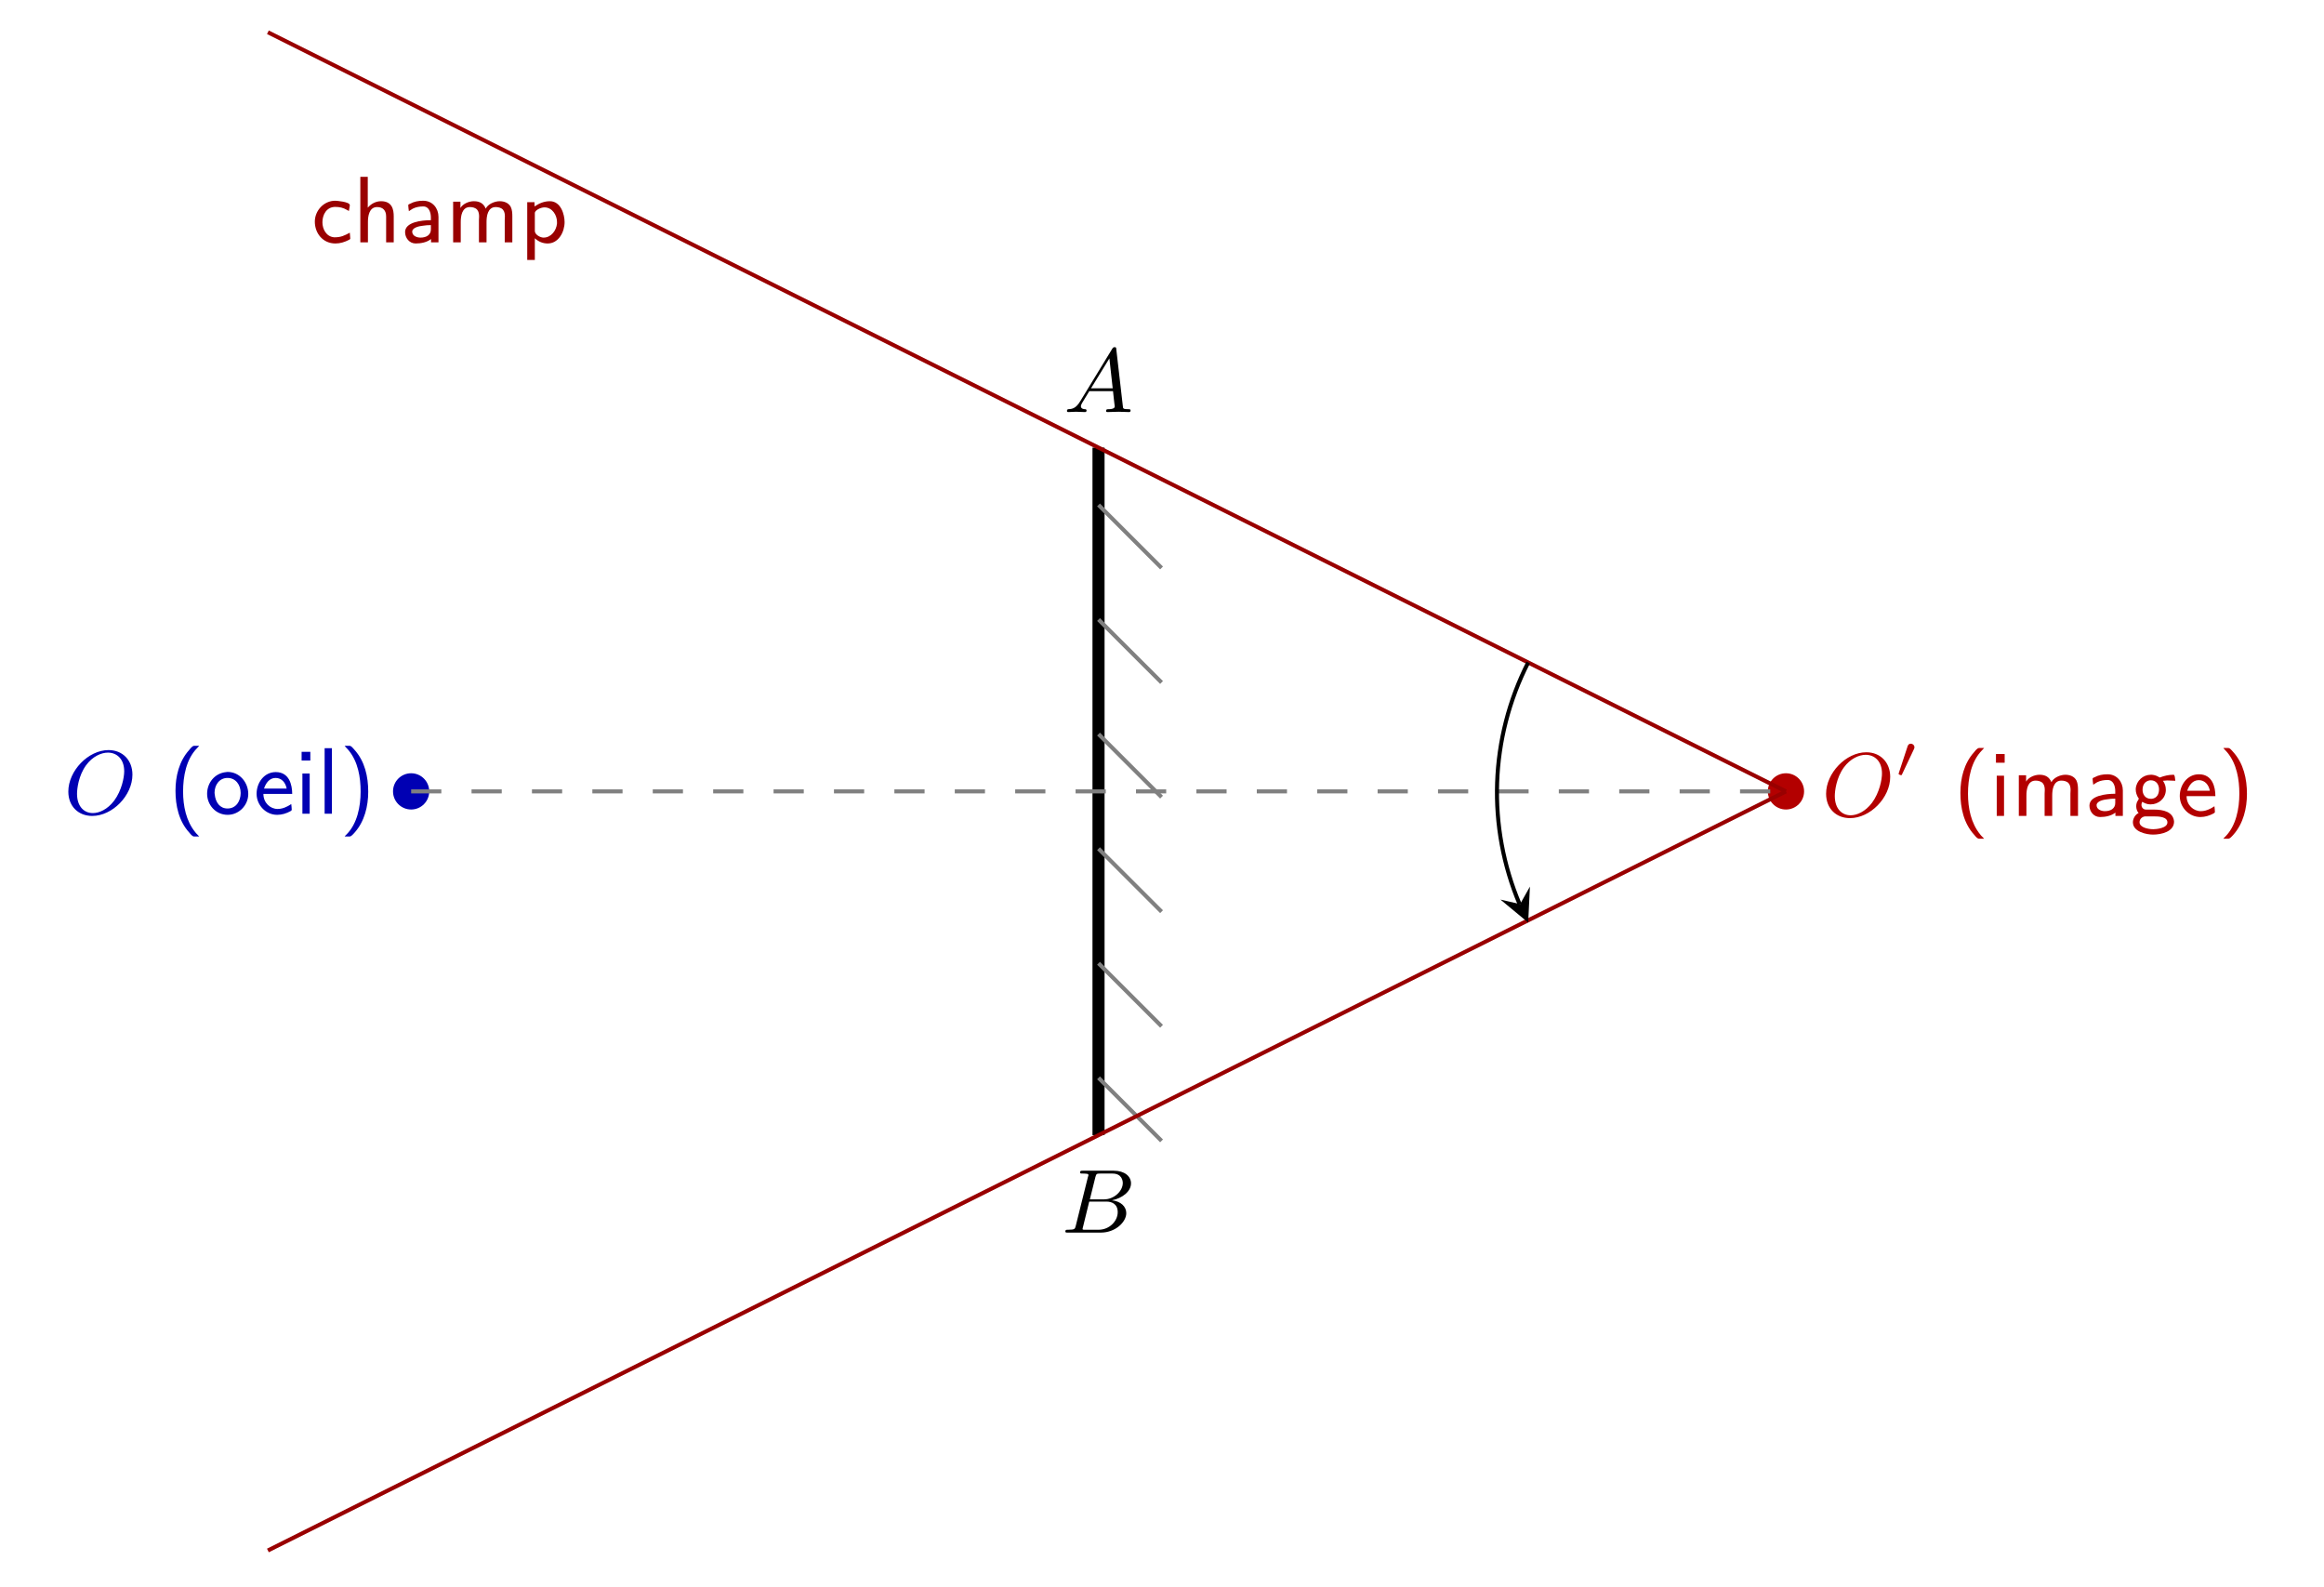
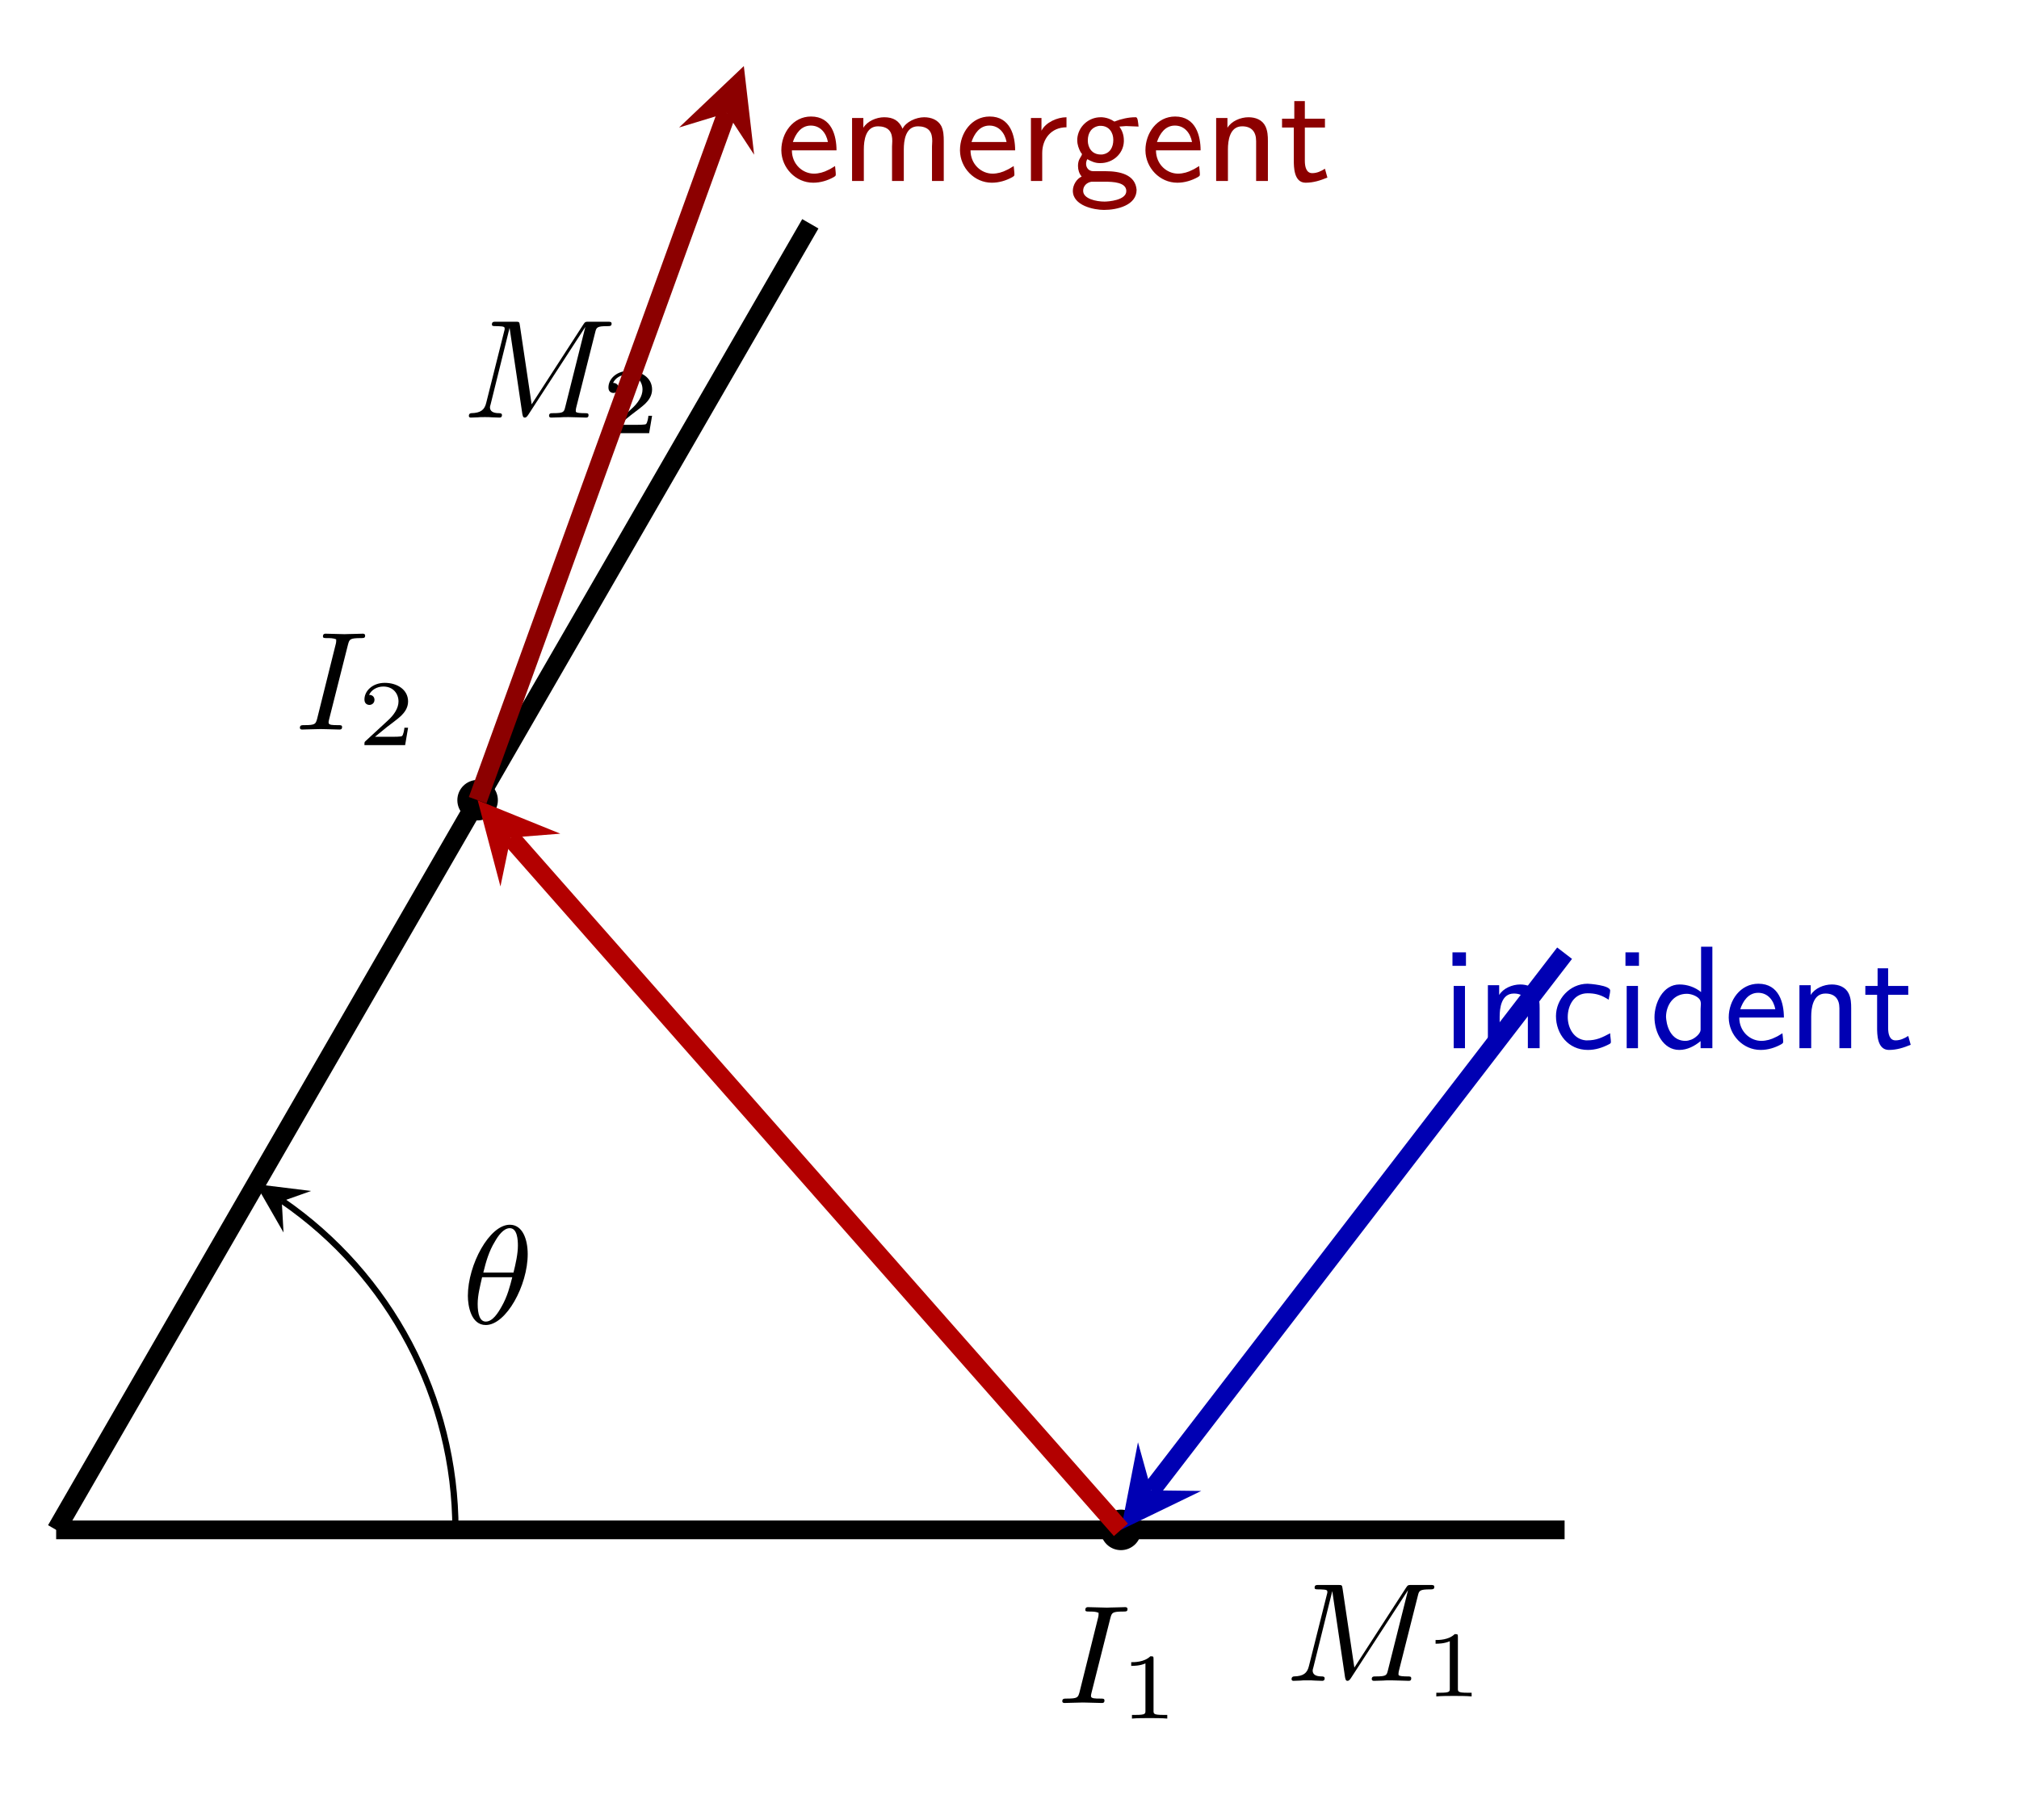
- <svg xmlns="http://www.w3.org/2000/svg" xmlns:xlink="http://www.w3.org/1999/xlink" width="229.414pt" height="156.612pt" viewBox="0 0 229.414 156.612">
+ <svg xmlns="http://www.w3.org/2000/svg" xmlns:xlink="http://www.w3.org/1999/xlink" width="128.645pt" height="115.983pt" viewBox="0 0 128.645 115.983">
  <defs>
    <g>
      <g id="glyph-0-0">
-         <path d="M 1.625 -1.047 C 1.188 -0.328 0.797 -0.297 0.438 -0.281 C 0.375 -0.266 0.328 -0.203 0.328 -0.109 C 0.328 -0.062 0.359 0 0.453 0 C 0.625 0 1.047 -0.031 1.219 -0.031 C 1.406 -0.031 1.891 0 2.094 0 C 2.141 0 2.266 0 2.266 -0.156 C 2.266 -0.266 2.156 -0.281 2.125 -0.281 C 2.047 -0.281 1.703 -0.297 1.703 -0.578 C 1.703 -0.703 1.812 -0.859 1.828 -0.906 L 2.531 -2.062 L 4.875 -2.062 C 4.891 -1.859 4.922 -1.562 4.953 -1.328 C 4.984 -0.984 5.047 -0.594 5.047 -0.562 C 5.047 -0.422 4.922 -0.281 4.391 -0.281 C 4.312 -0.281 4.188 -0.281 4.188 -0.109 C 4.188 -0.016 4.266 0 4.328 0 C 4.5 0 4.703 -0.016 4.891 -0.016 C 5.062 -0.016 5.281 -0.031 5.422 -0.031 C 5.719 -0.031 5.734 -0.031 5.953 -0.016 C 6.094 -0.016 6.297 0 6.438 0 C 6.5 0 6.609 0 6.609 -0.156 C 6.609 -0.281 6.516 -0.281 6.406 -0.281 C 5.875 -0.281 5.859 -0.344 5.844 -0.594 L 5.203 -6.156 C 5.188 -6.359 5.188 -6.406 5.031 -6.406 C 4.906 -6.406 4.859 -6.344 4.781 -6.219 Z M 2.703 -2.344 L 4.516 -5.297 L 4.844 -2.344 Z M 2.703 -2.344 " />
+         <path d="M 8.469 -5.422 C 8.547 -5.75 8.578 -5.828 9.266 -5.828 C 9.406 -5.828 9.516 -5.828 9.516 -5.984 C 9.516 -6.109 9.422 -6.109 9.25 -6.109 L 8.078 -6.109 C 7.859 -6.109 7.828 -6.109 7.719 -5.938 L 4.422 -0.844 L 3.672 -5.875 C 3.641 -6.109 3.625 -6.109 3.375 -6.109 L 2.156 -6.109 C 2 -6.109 1.891 -6.109 1.891 -5.938 C 1.891 -5.828 1.969 -5.828 2.156 -5.828 C 2.188 -5.828 2.344 -5.828 2.5 -5.812 C 2.656 -5.797 2.703 -5.766 2.703 -5.672 C 2.703 -5.625 2.703 -5.594 2.672 -5.5 L 1.531 -0.953 C 1.422 -0.484 1.172 -0.297 0.578 -0.281 C 0.547 -0.281 0.422 -0.266 0.422 -0.109 C 0.422 -0.094 0.422 0 0.547 0 C 0.656 0 0.891 -0.016 1 -0.016 C 1.141 -0.031 1.156 -0.031 1.453 -0.031 C 1.672 -0.031 1.688 -0.031 1.906 -0.016 C 2.047 -0.016 2.234 0 2.375 0 C 2.406 0 2.531 0 2.531 -0.156 C 2.531 -0.266 2.438 -0.281 2.344 -0.281 C 1.938 -0.281 1.766 -0.422 1.766 -0.656 C 1.766 -0.719 1.781 -0.734 1.812 -0.859 L 3.016 -5.719 L 3.828 -0.234 C 3.859 -0.094 3.875 0 3.984 0 C 4.094 0 4.141 -0.094 4.203 -0.172 L 7.844 -5.781 L 6.562 -0.672 C 6.484 -0.359 6.469 -0.281 5.797 -0.281 C 5.641 -0.281 5.531 -0.281 5.531 -0.109 C 5.531 -0.031 5.594 0 5.672 0 C 5.781 0 6.125 -0.016 6.234 -0.016 C 6.359 -0.031 6.594 -0.031 6.766 -0.031 C 6.797 -0.031 7.156 -0.016 7.344 -0.016 C 7.516 -0.016 7.719 0 7.891 0 C 7.938 0 8.047 0 8.047 -0.156 C 8.047 -0.281 7.969 -0.281 7.781 -0.281 C 7.734 -0.281 7.578 -0.281 7.438 -0.297 C 7.234 -0.328 7.234 -0.359 7.234 -0.438 C 7.234 -0.516 7.25 -0.594 7.266 -0.656 Z M 8.469 -5.422 " />
      </g>
      <g id="glyph-0-1">
-         <path d="M 1.453 -0.672 C 1.375 -0.359 1.359 -0.281 0.688 -0.281 C 0.516 -0.281 0.422 -0.281 0.422 -0.109 C 0.422 0 0.516 0 0.672 0 L 3.922 0 C 5.375 0 6.438 -1.047 6.438 -1.922 C 6.438 -2.562 5.906 -3.094 5.016 -3.188 C 6.047 -3.391 6.906 -4.062 6.906 -4.859 C 6.906 -5.562 6.266 -6.109 5.203 -6.109 L 2.141 -6.109 C 1.984 -6.109 1.875 -6.109 1.875 -5.938 C 1.875 -5.828 1.953 -5.828 2.141 -5.828 C 2.188 -5.828 2.344 -5.828 2.484 -5.812 C 2.641 -5.797 2.703 -5.781 2.703 -5.672 C 2.703 -5.625 2.688 -5.594 2.656 -5.5 Z M 2.844 -3.281 L 3.391 -5.484 C 3.484 -5.797 3.5 -5.828 3.875 -5.828 L 5.078 -5.828 C 6 -5.828 6.094 -5.125 6.094 -4.891 C 6.094 -4.109 5.25 -3.281 4.25 -3.281 Z M 2.422 -0.281 C 2.297 -0.281 2.281 -0.281 2.25 -0.281 C 2.156 -0.297 2.125 -0.297 2.125 -0.359 C 2.125 -0.391 2.125 -0.406 2.172 -0.578 L 2.781 -3.062 L 4.469 -3.062 C 5.016 -3.062 5.594 -2.828 5.594 -2.016 C 5.594 -1.125 4.766 -0.281 3.703 -0.281 Z M 2.422 -0.281 " />
+         <path d="M 4.172 -4.422 C 4.172 -5.344 3.859 -6.297 3.031 -6.297 C 1.734 -6.297 0.359 -3.75 0.359 -1.766 C 0.359 -1.125 0.562 0.094 1.5 0.094 C 2.797 0.094 4.172 -2.422 4.172 -4.422 Z M 1.344 -3.25 C 1.516 -3.953 1.703 -4.609 2.078 -5.219 C 2.281 -5.578 2.625 -6.078 3.031 -6.078 C 3.516 -6.078 3.547 -5.312 3.547 -4.969 C 3.547 -4.438 3.406 -3.812 3.266 -3.25 Z M 3.188 -2.953 C 3.047 -2.391 2.875 -1.719 2.516 -1.094 C 2.281 -0.672 1.938 -0.125 1.5 -0.125 C 1.125 -0.125 0.984 -0.594 0.984 -1.25 C 0.984 -1.812 1.141 -2.391 1.266 -2.953 Z M 3.188 -2.953 " />
      </g>
      <g id="glyph-0-2">
-         <path d="M 6.781 -3.875 C 6.781 -5.281 5.828 -6.297 4.422 -6.297 C 2.422 -6.297 0.453 -4.25 0.453 -2.203 C 0.453 -0.734 1.453 0.203 2.812 0.203 C 4.797 0.203 6.781 -1.797 6.781 -3.875 Z M 2.875 -0.078 C 2.016 -0.078 1.312 -0.719 1.312 -1.984 C 1.312 -2.453 1.453 -3.766 2.203 -4.797 C 2.844 -5.672 3.703 -6.047 4.359 -6.047 C 5.234 -6.047 5.969 -5.422 5.969 -4.203 C 5.969 -3.625 5.734 -2.328 4.984 -1.312 C 4.312 -0.422 3.484 -0.078 2.875 -0.078 Z M 2.875 -0.078 " />
+         <path d="M 3.406 -5.406 C 3.5 -5.75 3.516 -5.828 4.234 -5.828 C 4.406 -5.828 4.5 -5.828 4.5 -5.984 C 4.5 -6.094 4.406 -6.109 4.359 -6.109 C 4.172 -6.109 3.969 -6.094 3.797 -6.094 C 3.578 -6.094 3.25 -6.078 3.188 -6.078 C 2.969 -6.078 2.766 -6.094 2.562 -6.094 C 2.375 -6.094 2.156 -6.109 1.984 -6.109 C 1.938 -6.109 1.812 -6.109 1.812 -5.938 C 1.812 -5.828 1.891 -5.828 2.078 -5.828 C 2.266 -5.828 2.469 -5.828 2.656 -5.75 C 2.656 -5.719 2.656 -5.688 2.656 -5.672 C 2.656 -5.641 2.656 -5.547 2.641 -5.5 L 1.438 -0.672 C 1.344 -0.359 1.328 -0.281 0.641 -0.281 C 0.453 -0.281 0.344 -0.281 0.344 -0.109 C 0.344 -0.078 0.359 0 0.484 0 C 0.656 0 0.859 -0.016 1.047 -0.016 C 1.25 -0.016 1.453 -0.031 1.656 -0.031 C 1.875 -0.031 2.078 -0.016 2.281 -0.016 C 2.469 -0.016 2.688 0 2.859 0 C 2.922 0 3.031 0 3.031 -0.156 C 3.031 -0.281 2.953 -0.281 2.766 -0.281 C 2.438 -0.281 2.172 -0.281 2.172 -0.438 C 2.172 -0.5 2.172 -0.516 2.203 -0.641 Z M 3.406 -5.406 " />
      </g>
      <g id="glyph-1-0">
-         <path d="M 3.062 2.234 C 2.938 2.078 2.781 1.969 2.672 1.812 C 1.766 0.703 1.469 -0.781 1.469 -2.203 C 1.469 -3.688 1.766 -5.406 2.875 -6.516 C 2.938 -6.578 3 -6.641 3.062 -6.719 L 2.562 -6.719 C 2.391 -6.719 2.203 -6.469 2.062 -6.297 C 1.078 -5.203 0.719 -3.719 0.719 -2.281 C 0.719 -0.812 1.047 0.719 2.078 1.844 C 2.219 2.016 2.391 2.234 2.562 2.234 Z M 3.062 2.234 " />
+         <path d="M 2.141 -3.797 C 2.141 -3.969 2.125 -3.969 1.938 -3.969 C 1.547 -3.594 0.938 -3.594 0.719 -3.594 L 0.719 -3.359 C 0.875 -3.359 1.266 -3.359 1.625 -3.516 L 1.625 -0.5 C 1.625 -0.312 1.625 -0.234 1.016 -0.234 L 0.766 -0.234 L 0.766 0 C 1.094 -0.031 1.547 -0.031 1.891 -0.031 C 2.219 -0.031 2.688 -0.031 3.016 0 L 3.016 -0.234 L 2.75 -0.234 C 2.141 -0.234 2.141 -0.312 2.141 -0.5 Z M 2.141 -3.797 " />
      </g>
      <g id="glyph-1-1">
-         <path d="M 2.156 -4.125 C 0.984 -4.016 0.266 -3.031 0.266 -1.984 C 0.266 -0.906 1.094 0.094 2.297 0.094 C 3.391 0.094 4.328 -0.828 4.328 -1.969 C 4.328 -3.078 3.5 -4.141 2.281 -4.141 C 2.234 -4.141 2.203 -4.125 2.156 -4.125 Z M 1.016 -1.938 C 1.016 -1.969 1 -2.031 1 -2.078 C 1 -2.844 1.469 -3.547 2.281 -3.547 C 3.094 -3.547 3.578 -2.859 3.578 -2.062 C 3.578 -1.281 3.141 -0.531 2.281 -0.531 C 1.531 -0.531 1.094 -1.125 1.016 -1.938 Z M 1.016 -1.938 " />
+         <path d="M 3.219 -1.109 L 2.984 -1.109 C 2.984 -1.031 2.922 -0.641 2.828 -0.578 C 2.781 -0.531 2.297 -0.531 2.219 -0.531 L 1.109 -0.531 L 1.875 -1.156 C 2.078 -1.312 2.609 -1.703 2.781 -1.875 C 2.969 -2.062 3.219 -2.359 3.219 -2.781 C 3.219 -3.531 2.531 -3.969 1.734 -3.969 C 0.969 -3.969 0.438 -3.469 0.438 -2.906 C 0.438 -2.594 0.688 -2.562 0.75 -2.562 C 0.906 -2.562 1.078 -2.672 1.078 -2.891 C 1.078 -3.016 1 -3.203 0.734 -3.203 C 0.875 -3.516 1.234 -3.734 1.641 -3.734 C 2.281 -3.734 2.609 -3.266 2.609 -2.781 C 2.609 -2.359 2.328 -1.922 1.906 -1.547 L 0.5 -0.25 C 0.438 -0.188 0.438 -0.188 0.438 0 L 3.031 0 Z M 3.219 -1.109 " />
      </g>
-       <g id="glyph-1-2">
+       <g id="glyph-2-0">
+         <path d="M 0.734 -3.984 L 0.734 -0.016 L 1.453 -0.016 L 1.453 -3.984 Z M 0.656 -6.125 L 0.656 -5.266 L 1.516 -5.266 L 1.516 -6.125 Z M 0.656 -6.125 " />
+       </g>
+       <g id="glyph-2-1">
+         <path d="M 1.438 -3.406 L 1.438 -4.031 L 0.719 -4.031 L 0.719 -0.016 L 1.469 -0.016 L 1.469 -2.031 C 1.469 -2.578 1.578 -3.5 2.375 -3.5 C 2.969 -3.5 3.266 -3.156 3.266 -2.562 C 3.266 -2.453 3.266 -2.344 3.266 -2.234 L 3.266 -0.016 L 4.016 -0.016 L 4.016 -2.562 C 4.016 -2.891 4 -3.203 3.859 -3.5 C 3.656 -3.922 3.219 -4.078 2.781 -4.078 C 2.266 -4.078 1.688 -3.828 1.438 -3.406 Z M 1.438 -3.406 " />
+       </g>
+       <g id="glyph-2-2">
+         <path d="M 3.766 -0.969 C 3.234 -0.688 2.891 -0.516 2.297 -0.516 L 2.219 -0.516 C 1.438 -0.578 1.062 -1.328 1.062 -2 C 1.062 -2.75 1.469 -3.516 2.328 -3.516 C 2.75 -3.516 3.109 -3.438 3.484 -3.219 C 3.547 -3.188 3.609 -3.141 3.672 -3.109 C 3.688 -3.297 3.766 -3.516 3.766 -3.688 C 3.766 -4.031 2.422 -4.125 2.328 -4.125 C 1.188 -4.125 0.312 -3.141 0.312 -2.062 C 0.312 -0.922 1.094 0.094 2.344 0.094 C 2.828 0.094 3.266 -0.047 3.688 -0.266 C 3.75 -0.297 3.812 -0.328 3.812 -0.406 C 3.812 -0.594 3.766 -0.781 3.766 -0.969 Z M 3.766 -0.969 " />
+       </g>
+       <g id="glyph-2-3">
+         <path d="M 3.281 -6.484 L 3.281 -3.594 C 2.891 -3.906 2.406 -4.078 1.906 -4.078 C 0.844 -4.078 0.312 -2.891 0.312 -1.984 C 0.312 -1.031 0.859 0.094 1.891 0.094 C 2.406 0.094 2.875 -0.156 3.25 -0.469 L 3.25 -0.016 L 4 -0.016 L 4 -6.484 Z M 1.062 -1.844 C 1.062 -1.906 1.047 -1.953 1.047 -2 C 1.047 -2.734 1.5 -3.484 2.375 -3.484 C 2.703 -3.484 3.203 -3.281 3.25 -2.984 C 3.266 -2.938 3.266 -2.875 3.266 -2.828 C 3.266 -2.719 3.25 -2.609 3.25 -2.516 L 3.25 -1.188 C 3.25 -0.953 2.906 -0.656 2.656 -0.562 C 2.531 -0.516 2.406 -0.484 2.281 -0.484 C 1.5 -0.484 1.141 -1.172 1.062 -1.844 Z M 1.062 -1.844 " />
+       </g>
+       <g id="glyph-2-4">
        <path d="M 3.719 -0.969 C 3.578 -0.891 3.438 -0.781 3.281 -0.719 C 3.016 -0.578 2.688 -0.484 2.375 -0.484 C 1.656 -0.484 0.969 -1.078 0.969 -1.969 L 3.812 -1.969 C 3.812 -2.875 3.516 -4.125 2.188 -4.125 C 1.031 -4.125 0.297 -3.062 0.297 -1.984 L 0.297 -1.953 C 0.312 -0.859 1.203 0.094 2.328 0.094 C 2.797 0.094 3.25 -0.047 3.641 -0.266 C 3.703 -0.312 3.766 -0.328 3.766 -0.422 C 3.766 -0.594 3.734 -0.781 3.719 -0.969 Z M 1.031 -2.5 C 1.203 -3.016 1.547 -3.547 2.172 -3.547 C 2.781 -3.547 3.156 -3.078 3.266 -2.5 Z M 1.031 -2.5 " />
      </g>
-       <g id="glyph-1-3">
-         <path d="M 0.734 -3.984 L 0.734 -0.016 L 1.453 -0.016 L 1.453 -3.984 Z M 0.656 -6.125 L 0.656 -5.266 L 1.516 -5.266 L 1.516 -6.125 Z M 0.656 -6.125 " />
+       <g id="glyph-2-5">
+         <path d="M 0.953 -5.109 L 0.953 -3.984 L 0.172 -3.984 L 0.172 -3.422 L 0.922 -3.422 L 0.922 -1.844 C 0.922 -1.672 0.922 -1.5 0.922 -1.328 C 0.922 -0.922 0.922 0.094 1.672 0.094 C 2.172 0.094 2.609 -0.047 3.062 -0.234 L 2.906 -0.797 C 2.656 -0.641 2.406 -0.516 2.094 -0.516 C 1.703 -0.516 1.625 -0.953 1.625 -1.297 L 1.625 -3.422 L 2.906 -3.422 L 2.906 -3.984 L 1.625 -3.984 L 1.625 -5.109 Z M 0.953 -5.109 " />
      </g>
-       <g id="glyph-1-4">
-         <path d="M 0.734 -6.484 L 0.734 -0.016 L 1.453 -0.016 L 1.453 -6.484 Z M 0.734 -6.484 " />
-       </g>
-       <g id="glyph-1-5">
-         <path d="M 0.516 -6.719 C 0.625 -6.562 0.781 -6.438 0.891 -6.297 C 1.844 -5.156 2.094 -3.609 2.094 -2.203 C 2.094 -0.734 1.766 0.969 0.703 2.031 C 0.641 2.094 0.562 2.156 0.516 2.234 L 1 2.234 C 1.172 2.234 1.359 2 1.516 1.828 C 2.484 0.734 2.844 -0.766 2.844 -2.188 C 2.844 -3.672 2.516 -5.188 1.484 -6.328 C 1.344 -6.484 1.172 -6.719 1 -6.719 Z M 0.516 -6.719 " />
-       </g>
-       <g id="glyph-1-6">
+       <g id="glyph-2-6">
        <path d="M 1.438 -3.406 L 1.438 -4.031 L 0.719 -4.031 L 0.719 -0.016 L 1.469 -0.016 L 1.469 -2.031 C 1.469 -2.594 1.578 -3.5 2.375 -3.5 C 2.625 -3.5 2.922 -3.438 3.094 -3.234 C 3.25 -3.047 3.281 -2.797 3.281 -2.562 C 3.281 -2.438 3.266 -2.328 3.266 -2.219 L 3.266 -0.016 L 4.016 -0.016 L 4.016 -2.031 C 4.016 -2.594 4.125 -3.5 4.922 -3.5 C 5.172 -3.5 5.469 -3.438 5.641 -3.234 C 5.797 -3.047 5.828 -2.797 5.828 -2.562 C 5.828 -2.438 5.812 -2.328 5.812 -2.219 L 5.812 -0.016 L 6.562 -0.016 L 6.562 -2.562 C 6.562 -2.891 6.547 -3.219 6.406 -3.516 C 6.188 -3.922 5.75 -4.078 5.312 -4.078 C 4.797 -4.078 4.141 -3.781 3.938 -3.344 C 3.719 -3.859 3.344 -4.078 2.766 -4.078 C 2.266 -4.078 1.688 -3.828 1.438 -3.406 Z M 1.438 -3.406 " />
      </g>
-       <g id="glyph-1-7">
-         <path d="M 0.766 -3.094 C 0.891 -3.172 1.016 -3.266 1.156 -3.344 C 1.469 -3.5 1.828 -3.562 2.188 -3.562 C 2.766 -3.562 2.938 -2.938 2.938 -2.469 L 2.938 -2.203 C 2 -2.203 0.391 -2.016 0.391 -1.031 C 0.391 -0.469 0.797 0.094 1.438 0.094 C 1.953 0.094 2.547 -0.016 2.953 -0.344 L 2.953 -0.016 L 3.688 -0.016 L 3.688 -2.141 C 3.688 -2.266 3.688 -2.406 3.688 -2.531 C 3.688 -3.359 3.125 -4.125 2.172 -4.125 C 1.719 -4.125 1.281 -4.047 0.891 -3.828 C 0.797 -3.797 0.703 -3.766 0.703 -3.672 C 0.703 -3.484 0.75 -3.281 0.766 -3.094 Z M 2.938 -1.719 L 2.938 -1.297 C 2.938 -0.766 2.516 -0.484 1.906 -0.484 C 1.609 -0.484 1.094 -0.625 1.094 -1.078 C 1.109 -1.5 1.844 -1.625 2.141 -1.656 C 2.406 -1.703 2.672 -1.719 2.938 -1.719 Z M 2.938 -1.719 " />
+       <g id="glyph-2-7">
+         <path d="M 1.406 -3.219 L 1.406 -4.031 L 0.734 -4.031 L 0.734 -0.016 L 1.453 -0.016 L 1.453 -1.797 C 1.453 -2.688 2.016 -3.438 3 -3.438 L 3 -4.078 C 2.406 -4.078 1.672 -3.75 1.406 -3.219 Z M 1.406 -3.219 " />
      </g>
-       <g id="glyph-1-8">
+       <g id="glyph-2-8">
        <path d="M 0.828 -0.297 C 0.5 -0.156 0.266 0.25 0.266 0.609 C 0.266 1.562 1.625 1.828 2.25 1.828 C 3.094 1.828 4.328 1.531 4.328 0.547 C 4.25 -0.422 3.266 -0.641 2.344 -0.641 L 1.562 -0.641 C 1.281 -0.641 1.109 -0.859 1.109 -1.109 C 1.109 -1.219 1.141 -1.328 1.188 -1.406 C 1.438 -1.266 1.688 -1.156 1.969 -1.156 L 2.031 -1.156 C 2.781 -1.156 3.484 -1.719 3.516 -2.531 L 3.516 -2.594 C 3.516 -2.938 3.422 -3.203 3.234 -3.484 L 3.656 -3.516 L 4.453 -3.484 C 4.422 -3.75 4.406 -4.078 4.281 -4.078 L 4.25 -4.078 C 3.797 -4.078 3.344 -3.969 2.938 -3.812 L 2.938 -3.797 C 2.844 -3.828 2.781 -3.891 2.703 -3.922 C 2.516 -4.016 2.328 -4.062 2.125 -4.078 L 2.031 -4.078 C 1.281 -4.078 0.609 -3.5 0.547 -2.703 L 0.547 -2.609 C 0.547 -2.328 0.641 -2.078 0.766 -1.844 C 0.797 -1.812 0.844 -1.766 0.844 -1.719 C 0.844 -1.641 0.703 -1.469 0.656 -1.344 C 0.609 -1.219 0.594 -1.094 0.594 -0.969 C 0.594 -0.719 0.672 -0.484 0.828 -0.297 Z M 1.453 0.031 L 2.328 0.031 C 2.812 0.031 3.672 0.062 3.672 0.625 C 3.672 1.219 2.516 1.297 2.281 1.297 C 1.766 1.297 0.922 1.125 0.922 0.609 C 0.922 0.297 1.156 0.078 1.453 0.031 Z M 1.953 -3.531 L 2.031 -3.531 C 2.594 -3.531 2.844 -3.078 2.844 -2.641 C 2.844 -2.172 2.641 -1.766 2.125 -1.703 L 2.047 -1.703 C 1.469 -1.703 1.219 -2.156 1.219 -2.594 C 1.219 -3.062 1.438 -3.453 1.953 -3.531 Z M 1.953 -3.531 " />
-       </g>
-       <g id="glyph-1-9">
-         <path d="M 3.766 -0.969 C 3.234 -0.688 2.891 -0.516 2.297 -0.516 L 2.219 -0.516 C 1.438 -0.578 1.062 -1.328 1.062 -2 C 1.062 -2.75 1.469 -3.516 2.328 -3.516 C 2.75 -3.516 3.109 -3.438 3.484 -3.219 C 3.547 -3.188 3.609 -3.141 3.672 -3.109 C 3.688 -3.297 3.766 -3.516 3.766 -3.688 C 3.766 -4.031 2.422 -4.125 2.328 -4.125 C 1.188 -4.125 0.312 -3.141 0.312 -2.062 C 0.312 -0.922 1.094 0.094 2.344 0.094 C 2.828 0.094 3.266 -0.047 3.688 -0.266 C 3.75 -0.297 3.812 -0.328 3.812 -0.406 C 3.812 -0.594 3.766 -0.781 3.766 -0.969 Z M 3.766 -0.969 " />
-       </g>
-       <g id="glyph-1-10">
-         <path d="M 0.719 -6.484 L 0.719 -0.016 L 1.469 -0.016 L 1.469 -2.031 C 1.469 -2.578 1.578 -3.5 2.375 -3.5 C 2.969 -3.5 3.266 -3.156 3.266 -2.562 C 3.266 -2.453 3.266 -2.344 3.266 -2.234 L 3.266 -0.016 L 4.016 -0.016 L 4.016 -2.125 C 4.016 -2.281 4.016 -2.438 4.016 -2.578 C 4.016 -3.234 3.875 -4.078 2.766 -4.078 C 2.25 -4.078 1.781 -3.828 1.453 -3.438 L 1.453 -6.484 Z M 0.719 -6.484 " />
-       </g>
-       <g id="glyph-1-11">
-         <path d="M 1.453 -3.562 L 1.453 -3.984 L 0.734 -3.984 L 0.734 1.719 L 1.484 1.719 L 1.484 -0.422 C 1.828 -0.094 2.266 0.094 2.75 0.094 C 3.828 0.094 4.422 -1.047 4.422 -2.016 C 4.422 -2.75 4.062 -4.078 2.969 -4.078 C 2.406 -4.078 1.922 -3.875 1.453 -3.562 Z M 3.672 -1.875 C 3.609 -1.188 3.094 -0.484 2.344 -0.484 C 2.016 -0.484 1.484 -0.781 1.484 -1.141 L 1.484 -2.938 C 1.531 -3.203 2.062 -3.469 2.438 -3.469 C 3.203 -3.469 3.672 -2.703 3.672 -2.031 C 3.672 -1.969 3.672 -1.922 3.672 -1.875 Z M 3.672 -1.875 " />
-       </g>
-       <g id="glyph-2-0">
-         <path d="M 1.875 -2.812 C 1.922 -2.891 1.922 -2.953 1.922 -3 C 1.922 -3.188 1.766 -3.344 1.562 -3.344 C 1.328 -3.344 1.25 -3.125 1.234 -3.047 L 0.391 -0.484 C 0.375 -0.453 0.359 -0.406 0.359 -0.375 C 0.359 -0.281 0.609 -0.234 0.609 -0.234 C 0.656 -0.234 0.688 -0.281 0.703 -0.328 Z M 1.875 -2.812 " />
      </g>
    </g>
    <clipPath id="clip-0">
-       <path clip-rule="nonzero" d="M 20 0.008 L 182 0.008 L 182 84 L 20 84 Z M 20 0.008 " />
+       <path clip-rule="nonzero" d="M 0 0.152 L 69 0.152 L 69 115 L 0 115 Z M 0 0.152 " />
    </clipPath>
    <clipPath id="clip-1">
-       <path clip-rule="nonzero" d="M 20 72 L 182 72 L 182 156.219 L 20 156.219 Z M 20 72 " />
+       <path clip-rule="nonzero" d="M 13 0.152 L 64 0.152 L 64 68 L 13 68 Z M 13 0.152 " />
    </clipPath>
  </defs>
-   <path fill="none" stroke-width="1.196" stroke-linecap="butt" stroke-linejoin="miter" stroke="rgb(0%, 0%, 0%)" stroke-opacity="1" stroke-miterlimit="10" d="M -0.002 -34.017 L -0.002 34.016 " transform="matrix(0.997452, 0, 0, -0.997452, 108.443, 78.11249)" />
+   <path fill="none" stroke-width="1.196" stroke-linecap="butt" stroke-linejoin="miter" stroke="rgb(0%, 0%, 0%)" stroke-opacity="1" stroke-miterlimit="10" d="M 0.001 0.001 L 96.38 0.001 " transform="matrix(0.997248, 0, 0, -0.997248, 3.577129, 97.49748)" />
  <g fill="rgb(0%, 0%, 0%)" fill-opacity="1">
-     <use xlink:href="#glyph-0-0" x="104.997" y="40.673" />
+     <use xlink:href="#glyph-0-0" x="81.873" y="107.117" />
  </g>
  <g fill="rgb(0%, 0%, 0%)" fill-opacity="1">
-     <use xlink:href="#glyph-0-1" x="104.742" y="121.663" />
+     <use xlink:href="#glyph-1-0" x="90.752" y="108.11" />
  </g>
-   <path fill="none" stroke-width="0.399" stroke-linecap="butt" stroke-linejoin="miter" stroke="rgb(50%, 50%, 50%)" stroke-opacity="1" stroke-miterlimit="10" d="M -0.002 -28.346 L 6.237 -34.585 " transform="matrix(0.997452, 0, 0, -0.997452, 108.443, 78.11249)" />
-   <path fill="none" stroke-width="0.399" stroke-linecap="butt" stroke-linejoin="miter" stroke="rgb(50%, 50%, 50%)" stroke-opacity="1" stroke-miterlimit="10" d="M -0.002 -17.009 L 6.237 -23.244 " transform="matrix(0.997452, 0, 0, -0.997452, 108.443, 78.11249)" />
-   <path fill="none" stroke-width="0.399" stroke-linecap="butt" stroke-linejoin="miter" stroke="rgb(50%, 50%, 50%)" stroke-opacity="1" stroke-miterlimit="10" d="M -0.002 -5.671 L 6.237 -11.906 " transform="matrix(0.997452, 0, 0, -0.997452, 108.443, 78.11249)" />
-   <path fill="none" stroke-width="0.399" stroke-linecap="butt" stroke-linejoin="miter" stroke="rgb(50%, 50%, 50%)" stroke-opacity="1" stroke-miterlimit="10" d="M -0.002 5.67 L 6.237 -0.569 " transform="matrix(0.997452, 0, 0, -0.997452, 108.443, 78.11249)" />
-   <path fill="none" stroke-width="0.399" stroke-linecap="butt" stroke-linejoin="miter" stroke="rgb(50%, 50%, 50%)" stroke-opacity="1" stroke-miterlimit="10" d="M -0.002 17.007 L 6.237 10.773 " transform="matrix(0.997452, 0, 0, -0.997452, 108.443, 78.11249)" />
-   <path fill="none" stroke-width="0.399" stroke-linecap="butt" stroke-linejoin="miter" stroke="rgb(50%, 50%, 50%)" stroke-opacity="1" stroke-miterlimit="10" d="M -0.002 28.345 L 6.237 22.11 " transform="matrix(0.997452, 0, 0, -0.997452, 108.443, 78.11249)" />
-   <path fill-rule="nonzero" fill="rgb(0%, 0%, 70%)" fill-opacity="1" d="M 42.371 78.113 C 42.371 77.125 41.57 76.324 40.586 76.324 C 39.598 76.324 38.797 77.125 38.797 78.113 C 38.797 79.102 39.598 79.902 40.586 79.902 C 41.57 79.902 42.371 79.102 42.371 78.113 Z M 42.371 78.113 " />
+   <g clip-path="url(#clip-0)">
+     <path fill="none" stroke-width="1.196" stroke-linecap="butt" stroke-linejoin="miter" stroke="rgb(0%, 0%, 0%)" stroke-opacity="1" stroke-miterlimit="10" d="M 0.001 0.001 L 48.188 83.465 " transform="matrix(0.997248, 0, 0, -0.997248, 3.577129, 97.49748)" />
+   </g>
+   <g fill="rgb(0%, 0%, 0%)" fill-opacity="1">
+     <use xlink:href="#glyph-0-0" x="29.453" y="26.612" />
+   </g>
+   <g fill="rgb(0%, 0%, 0%)" fill-opacity="1">
+     <use xlink:href="#glyph-1-1" x="38.33" y="27.605" />
+   </g>
+   <path fill="none" stroke-width="0.399" stroke-linecap="butt" stroke-linejoin="miter" stroke="rgb(0%, 0%, 0%)" stroke-opacity="1" stroke-miterlimit="10" d="M 25.513 0.001 C 25.513 8.447 21.333 16.3 14.443 21.032 " transform="matrix(0.997248, 0, 0, -0.997248, 3.577129, 97.49748)" />
+   <path fill-rule="nonzero" fill="rgb(0%, 0%, 0%)" fill-opacity="1" d="M 16.297 75.465 L 18.066 78.547 L 17.953 76.562 L 19.824 75.898 " />
+   <g fill="rgb(0%, 0%, 0%)" fill-opacity="1">
+     <use xlink:href="#glyph-0-1" x="29.452" y="84.348" />
+   </g>
+   <path fill-rule="nonzero" fill="rgb(0%, 0%, 0%)" fill-opacity="1" d="M 72.715 97.496 C 72.715 96.785 72.137 96.207 71.422 96.207 C 70.707 96.207 70.129 96.785 70.129 97.496 C 70.129 98.211 70.707 98.789 71.422 98.789 C 72.137 98.789 72.715 98.211 72.715 97.496 Z M 72.715 97.496 " />
+   <g fill="rgb(0%, 0%, 0%)" fill-opacity="1">
+     <use xlink:href="#glyph-0-2" x="67.342" y="108.53" />
+   </g>
+   <g fill="rgb(0%, 0%, 0%)" fill-opacity="1">
+     <use xlink:href="#glyph-1-0" x="71.359" y="109.523" />
+   </g>
+   <path fill="none" stroke-width="1.196" stroke-linecap="butt" stroke-linejoin="miter" stroke="rgb(0%, 0%, 70%)" stroke-opacity="1" stroke-miterlimit="10" d="M 96.38 36.853 L 69.975 2.528 " transform="matrix(0.997248, 0, 0, -0.997248, 3.577129, 97.49748)" />
+   <path fill-rule="nonzero" fill="rgb(0%, 0%, 70%)" fill-opacity="1" d="M 71.422 97.496 L 76.539 95.016 L 73.359 94.977 L 72.508 91.914 " />
+   <path fill-rule="nonzero" fill="rgb(0%, 0%, 0%)" fill-opacity="1" d="M 31.723 50.996 C 31.723 50.281 31.145 49.703 30.434 49.703 C 29.719 49.703 29.141 50.281 29.141 50.996 C 29.141 51.707 29.719 52.285 30.434 52.285 C 31.145 52.285 31.723 51.707 31.723 50.996 Z M 31.723 50.996 " />
+   <g fill="rgb(0%, 0%, 0%)" fill-opacity="1">
+     <use xlink:href="#glyph-0-2" x="18.765" y="46.493" />
+   </g>
+   <g fill="rgb(0%, 0%, 0%)" fill-opacity="1">
+     <use xlink:href="#glyph-1-1" x="22.783" y="47.486" />
+   </g>
+   <path fill="none" stroke-width="1.196" stroke-linecap="butt" stroke-linejoin="miter" stroke="rgb(70%, 0%, 0%)" stroke-opacity="1" stroke-miterlimit="10" d="M 68.032 0.001 L 29.038 44.24 " transform="matrix(0.997248, 0, 0, -0.997248, 3.577129, 97.49748)" />
+   <path fill-rule="nonzero" fill="rgb(70%, 0%, 0%)" fill-opacity="1" d="M 30.434 50.996 L 31.887 56.492 L 32.535 53.379 L 35.703 53.129 " />
+   <g clip-path="url(#clip-1)">
+     <path fill="none" stroke-width="1.196" stroke-linecap="butt" stroke-linejoin="miter" stroke="rgb(54.999%, 0%, 0%)" stroke-opacity="1" stroke-miterlimit="10" d="M 26.931 46.63 L 42.849 90.547 " transform="matrix(0.997248, 0, 0, -0.997248, 3.577129, 97.49748)" />
+   </g>
+   <path fill-rule="nonzero" fill="rgb(54.999%, 0%, 0%)" fill-opacity="1" d="M 47.395 4.211 L 43.27 8.125 L 46.309 7.199 L 48.051 9.859 " />
  <g fill="rgb(0%, 0%, 70%)" fill-opacity="1">
-     <use xlink:href="#glyph-0-2" x="6.292" y="80.333" />
+     <use xlink:href="#glyph-2-0" x="91.891" y="66.817" />
+     <use xlink:href="#glyph-2-1" x="94.085" y="66.817" />
+     <use xlink:href="#glyph-2-2" x="98.83" y="66.817" />
+     <use xlink:href="#glyph-2-0" x="102.914" y="66.817" />
+     <use xlink:href="#glyph-2-3" x="105.107" y="66.817" />
+     <use xlink:href="#glyph-2-4" x="109.853" y="66.817" />
+     <use xlink:href="#glyph-2-1" x="113.936" y="66.817" />
+     <use xlink:href="#glyph-2-5" x="118.682" y="66.817" />
  </g>
-   <g fill="rgb(0%, 0%, 70%)" fill-opacity="1">
-     <use xlink:href="#glyph-1-0" x="16.605" y="80.333" />
-     <use xlink:href="#glyph-1-1" x="20.179" y="80.333" />
+   <g fill="rgb(54.999%, 0%, 0%)" fill-opacity="1">
+     <use xlink:href="#glyph-2-4" x="49.488" y="11.55" />
+     <use xlink:href="#glyph-2-6" x="53.572" y="11.55" />
+     <use xlink:href="#glyph-2-4" x="60.87" y="11.55" />
+     <use xlink:href="#glyph-2-7" x="64.954" y="11.55" />
+     <use xlink:href="#glyph-2-8" x="68.093" y="11.55" />
+     <use xlink:href="#glyph-2-4" x="72.687" y="11.55" />
+     <use xlink:href="#glyph-2-1" x="76.771" y="11.55" />
+     <use xlink:href="#glyph-2-5" x="81.516" y="11.55" />
  </g>
-   <g fill="rgb(0%, 0%, 70%)" fill-opacity="1">
-     <use xlink:href="#glyph-1-2" x="25.033" y="80.333" />
-     <use xlink:href="#glyph-1-3" x="29.118" y="80.333" />
-     <use xlink:href="#glyph-1-4" x="31.312" y="80.333" />
-     <use xlink:href="#glyph-1-5" x="33.505" y="80.333" />
-   </g>
-   <path fill-rule="nonzero" fill="rgb(70%, 0%, 0%)" fill-opacity="1" d="M 178.09 78.113 C 178.09 77.125 177.289 76.324 176.301 76.324 C 175.312 76.324 174.512 77.125 174.512 78.113 C 174.512 79.102 175.312 79.902 176.301 79.902 C 177.289 79.902 178.09 79.102 178.09 78.113 Z M 178.09 78.113 " />
-   <g fill="rgb(70%, 0%, 0%)" fill-opacity="1">
-     <use xlink:href="#glyph-0-2" x="179.811" y="80.55" />
-   </g>
-   <g fill="rgb(70%, 0%, 0%)" fill-opacity="1">
-     <use xlink:href="#glyph-2-0" x="187.061" y="76.751" />
-   </g>
-   <g fill="rgb(70%, 0%, 0%)" fill-opacity="1">
-     <use xlink:href="#glyph-1-0" x="192.802" y="80.55" />
-     <use xlink:href="#glyph-1-3" x="196.375" y="80.55" />
-     <use xlink:href="#glyph-1-6" x="198.569" y="80.55" />
-     <use xlink:href="#glyph-1-7" x="205.869" y="80.55" />
-     <use xlink:href="#glyph-1-8" x="210.284" y="80.55" />
-     <use xlink:href="#glyph-1-2" x="214.88" y="80.55" />
-     <use xlink:href="#glyph-1-5" x="218.964" y="80.55" />
-   </g>
-   <path fill="none" stroke-width="0.399" stroke-linecap="butt" stroke-linejoin="miter" stroke="rgb(50%, 50%, 50%)" stroke-opacity="1" stroke-dasharray="2.989 2.989" stroke-miterlimit="10" d="M -68.03 -0.001 L 68.031 -0.001 " transform="matrix(0.997452, 0, 0, -0.997452, 108.443, 78.11249)" />
-   <g clip-path="url(#clip-0)">
-     <path fill="none" stroke-width="0.399" stroke-linecap="butt" stroke-linejoin="miter" stroke="rgb(59.999%, 0%, 0%)" stroke-opacity="1" stroke-miterlimit="10" d="M 68.031 -0.001 L -0.002 34.016 L -82.207 75.12 " transform="matrix(0.997452, 0, 0, -0.997452, 108.443, 78.11249)" />
-   </g>
-   <g clip-path="url(#clip-1)">
-     <path fill="none" stroke-width="0.399" stroke-linecap="butt" stroke-linejoin="miter" stroke="rgb(59.999%, 0%, 0%)" stroke-opacity="1" stroke-miterlimit="10" d="M 68.031 -0.001 L -0.002 -34.017 L -82.207 -75.118 " transform="matrix(0.997452, 0, 0, -0.997452, 108.443, 78.11249)" />
-   </g>
-   <g fill="rgb(59.999%, 0%, 0%)" fill-opacity="1">
-     <use xlink:href="#glyph-1-9" x="30.766" y="23.938" />
-     <use xlink:href="#glyph-1-10" x="34.851" y="23.938" />
-     <use xlink:href="#glyph-1-7" x="39.597" y="23.938" />
-     <use xlink:href="#glyph-1-6" x="44.013" y="23.938" />
-     <use xlink:href="#glyph-1-11" x="51.312" y="23.938" />
-   </g>
-   <path fill="none" stroke-width="0.399" stroke-linecap="butt" stroke-linejoin="miter" stroke="rgb(0%, 0%, 0%)" stroke-opacity="1" stroke-miterlimit="10" d="M 42.521 12.754 C 38.702 5.267 38.424 -3.502 41.679 -11.178 " transform="matrix(0.997452, 0, 0, -0.997452, 108.443, 78.11249)" />
-   <path fill-rule="nonzero" fill="rgb(0%, 0%, 0%)" fill-opacity="1" d="M 150.855 91.062 L 151.027 87.512 L 150.055 89.242 L 148.117 88.793 " />
</svg>
